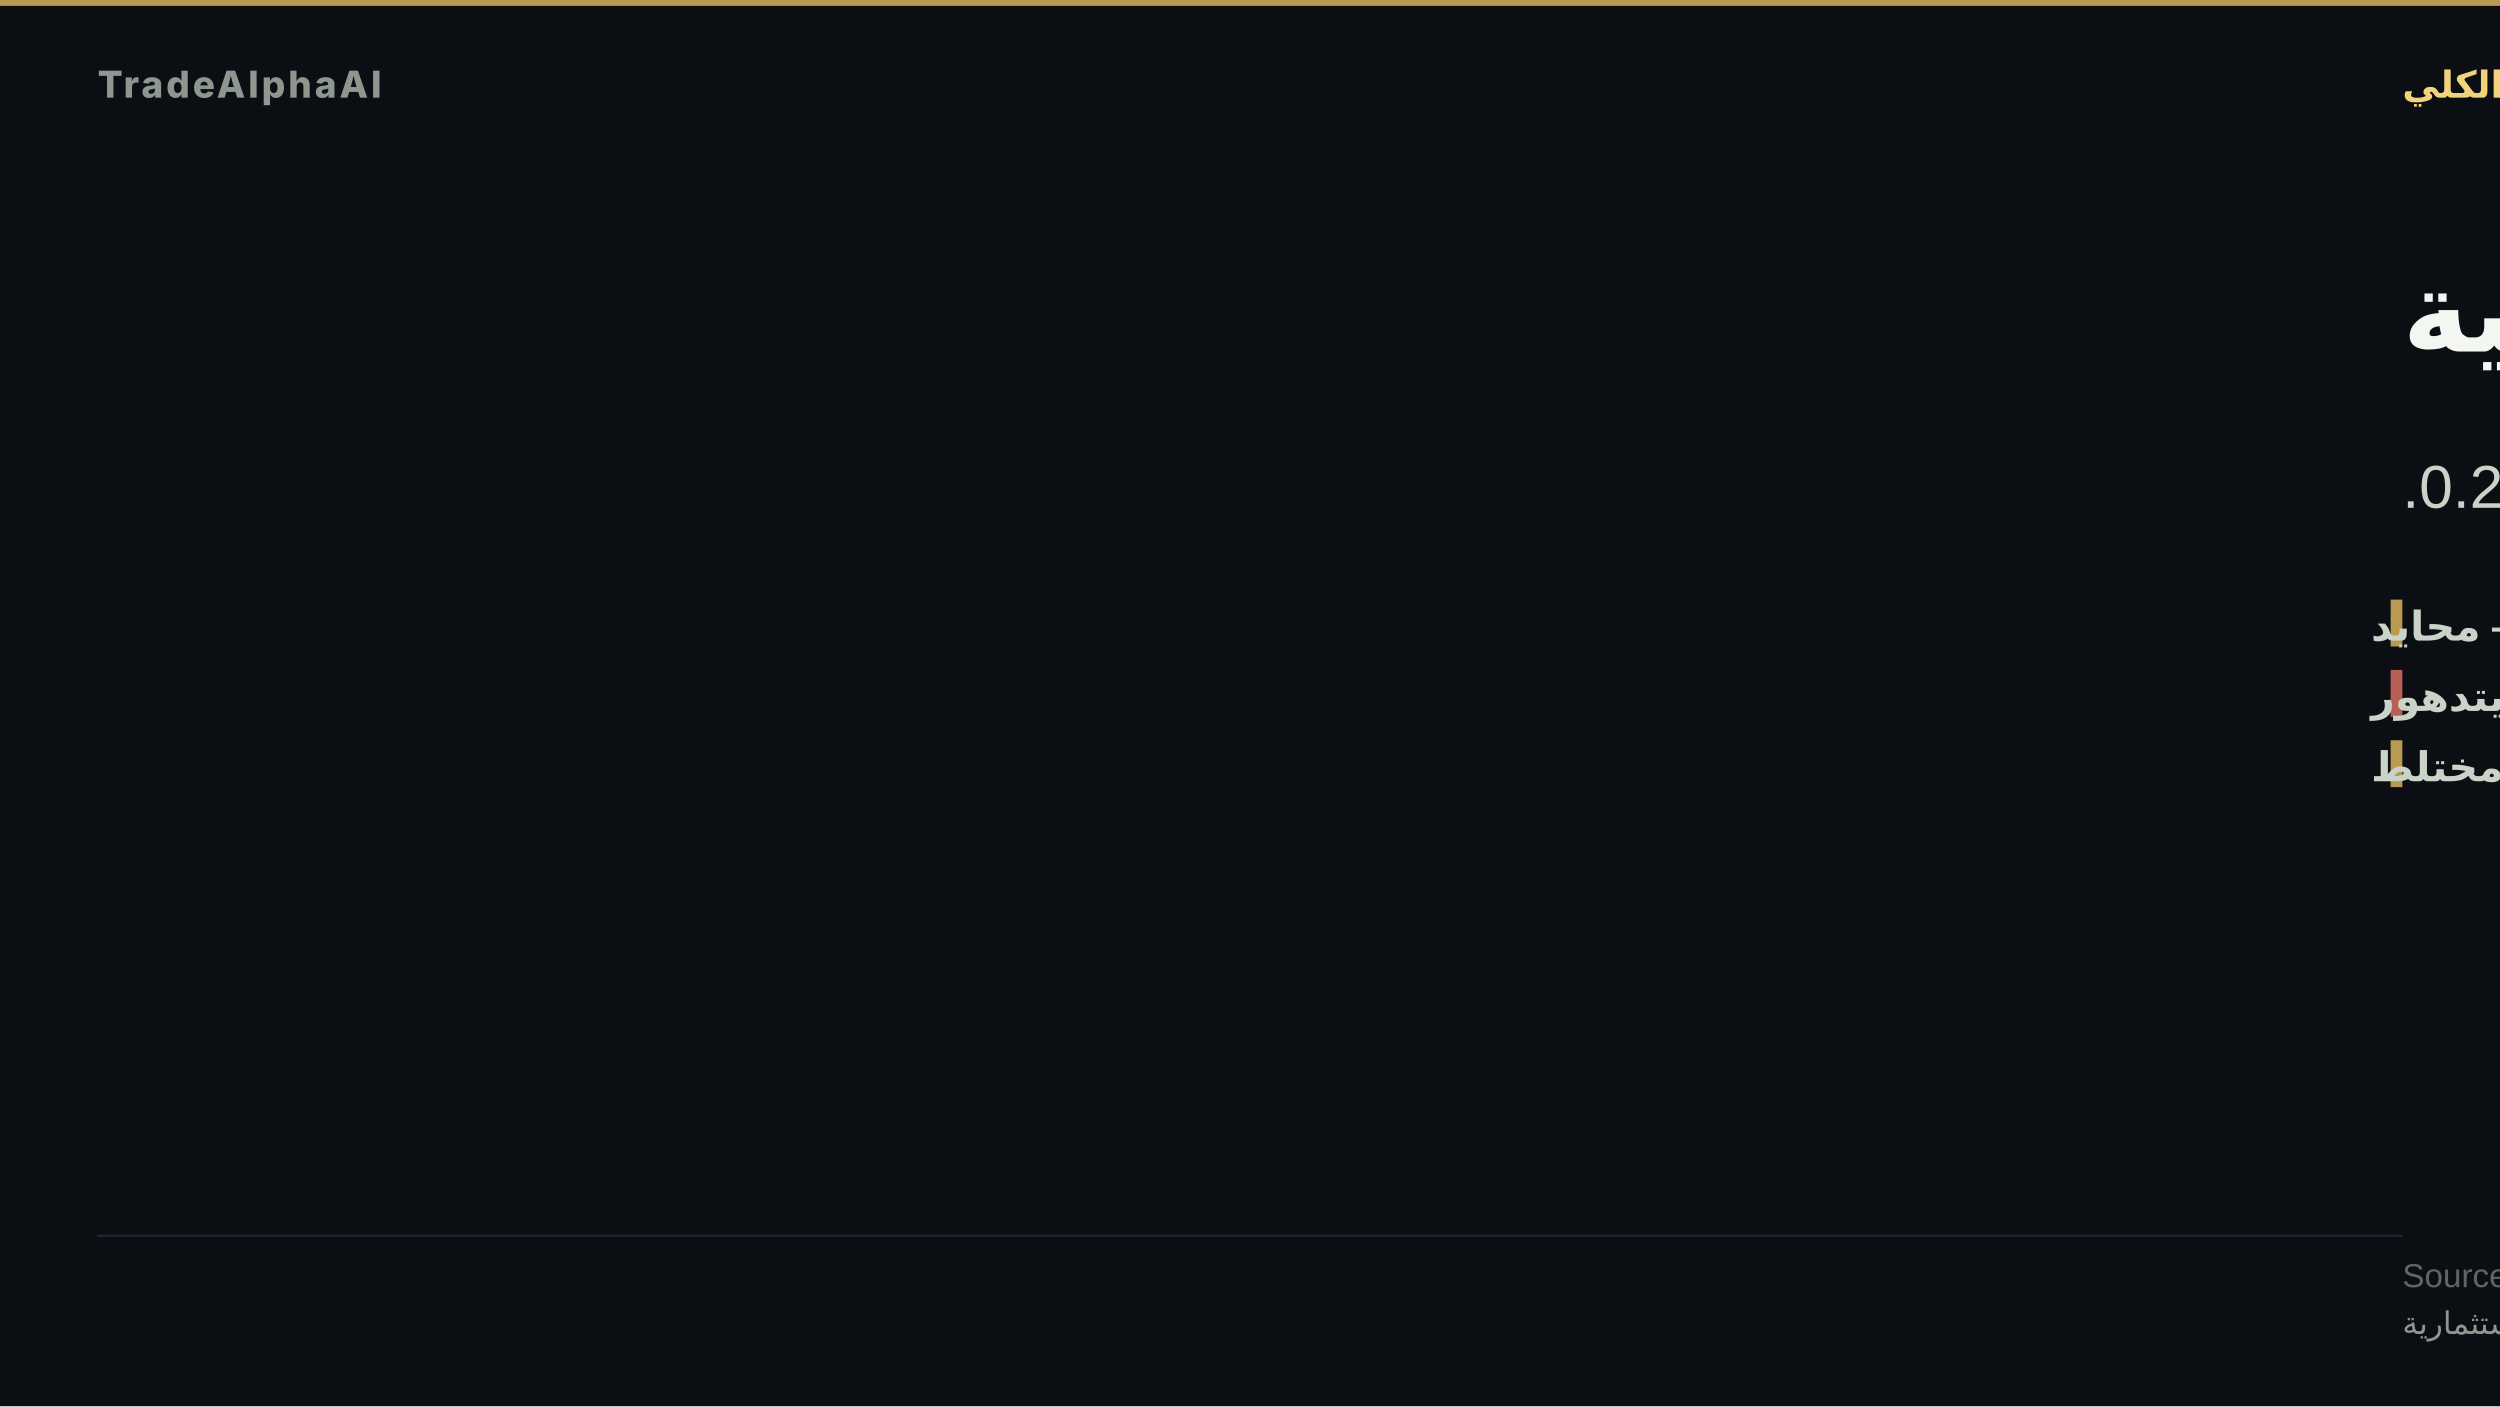
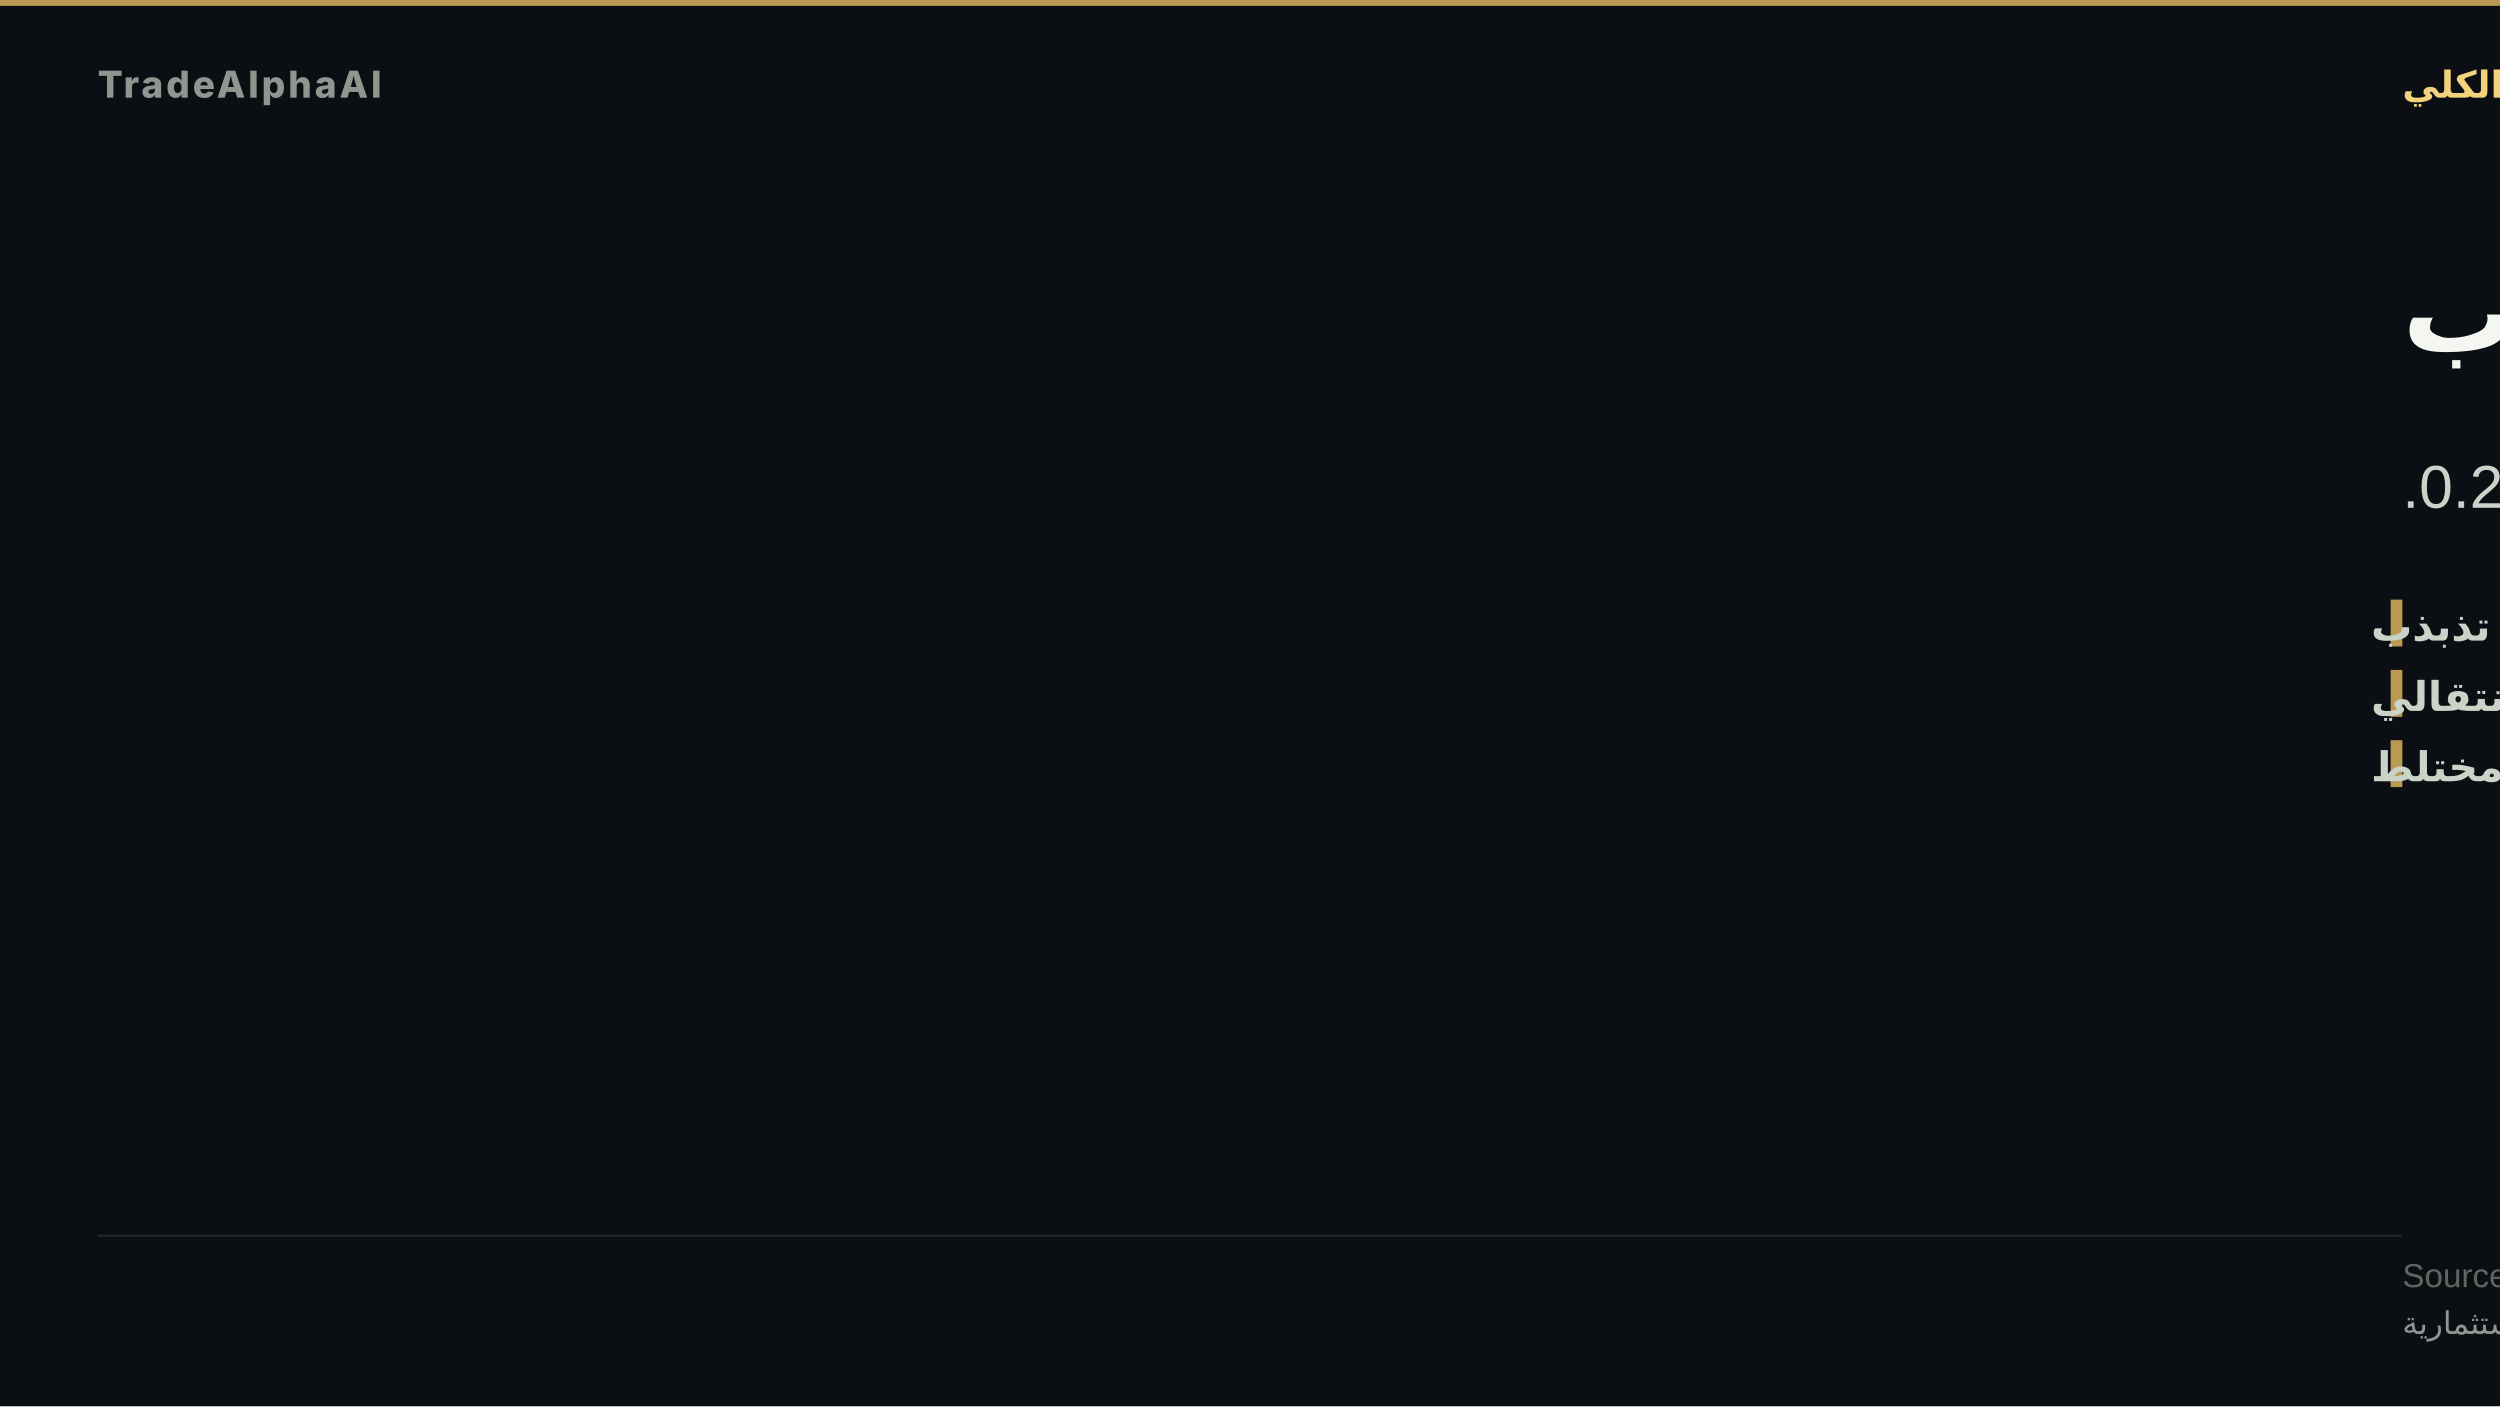
- <svg xmlns="http://www.w3.org/2000/svg" width="1280" height="720" viewBox="0 0 1280 720" role="img" aria-label="هشاشة كلية">
+ <svg xmlns="http://www.w3.org/2000/svg" width="1280" height="720" viewBox="0 0 1280 720" role="img" aria-label="تحوّل تذبذب">
  <rect width="1280" height="720" fill="#0b0e13" />
  <rect x="0" y="0" width="1280" height="3" fill="#d8b15a" opacity="0.85" />
  <text x="50" y="50" font-family="'Inter','Segoe UI','Helvetica Neue',Arial,sans-serif" font-size="19" font-weight="800" letter-spacing="1.5" fill="#8d978f" text-anchor="start">TradeAlphaAI</text>
  <text x="1230" y="50" font-family="'Tajawal','Cairo','Segoe UI',Arial,sans-serif" font-size="19" font-weight="700" letter-spacing="0" fill="#f2d27b" text-anchor="end" direction="rtl">النظام الكلي</text>
-   <text x="1230" y="180" font-family="'Tajawal','Cairo','Segoe UI',Arial,sans-serif" font-size="58" font-weight="800" fill="#f4f7f1" text-anchor="end" direction="rtl">هشاشة كلية</text>
-   <text x="1230" y="260" font-family="'Tajawal','Cairo','Segoe UI',Arial,sans-serif" font-size="31" font-weight="500" fill="#cad3c7" text-anchor="end" direction="rtl">سيولة محايد · استقرار يتدهور · اتساق 0.2.</text>
+   <text x="1230" y="180" font-family="'Tajawal','Cairo','Segoe UI',Arial,sans-serif" font-size="58" font-weight="800" fill="#f4f7f1" text-anchor="end" direction="rtl">تحوّل تذبذب</text>
+   <text x="1230" y="260" font-family="'Tajawal','Cairo','Segoe UI',Arial,sans-serif" font-size="31" font-weight="500" fill="#cad3c7" text-anchor="end" direction="rtl">سيولة رفض تذبذب · استقرار انتقالي · اتساق 0.2.</text>
  <rect x="1224" y="307" width="6" height="24" fill="#d8b15a" opacity="0.85" />
-   <text x="1214" y="328" font-family="'Tajawal','Cairo','Segoe UI',Arial,sans-serif" font-size="21" font-weight="600" fill="#cad3c7" text-anchor="end" direction="rtl">السيولة — محايد</text>
-   <rect x="1224" y="343" width="6" height="24" fill="#d66e60" opacity="0.85" />
-   <text x="1214" y="364" font-family="'Tajawal','Cairo','Segoe UI',Arial,sans-serif" font-size="21" font-weight="600" fill="#cad3c7" text-anchor="end" direction="rtl">الاستقرار — يتدهور</text>
+   <text x="1214" y="328" font-family="'Tajawal','Cairo','Segoe UI',Arial,sans-serif" font-size="21" font-weight="600" fill="#cad3c7" text-anchor="end" direction="rtl">السيولة — رفض تذبذب</text>
+   <rect x="1224" y="343" width="6" height="24" fill="#d8b15a" opacity="0.85" />
+   <text x="1214" y="364" font-family="'Tajawal','Cairo','Segoe UI',Arial,sans-serif" font-size="21" font-weight="600" fill="#cad3c7" text-anchor="end" direction="rtl">الاستقرار — انتقالي</text>
  <rect x="1224" y="379" width="6" height="24" fill="#d8b15a" opacity="0.85" />
  <text x="1214" y="400" font-family="'Tajawal','Cairo','Segoe UI',Arial,sans-serif" font-size="21" font-weight="600" fill="#cad3c7" text-anchor="end" direction="rtl">الاتساع — مختلط</text>
  <rect x="50" y="632.2" width="1180" height="1" fill="rgba(148,163,184,0.18)" />
  <text x="1230" y="659" font-family="'Tajawal','Cairo','Segoe UI',Arial,sans-serif" font-size="17" fill="#5d675f" text-anchor="end" direction="rtl">Source: TradeAlphaAI macro-reactions + liquidity-regime artifacts</text>
  <text x="1230" y="683" font-family="'Tajawal','Cairo','Segoe UI',Arial,sans-serif" font-size="16" fill="#8d978f" text-anchor="end" direction="rtl">استخبارات سوق تعليمية — ليست نصيحة استثمارية</text>
</svg>
